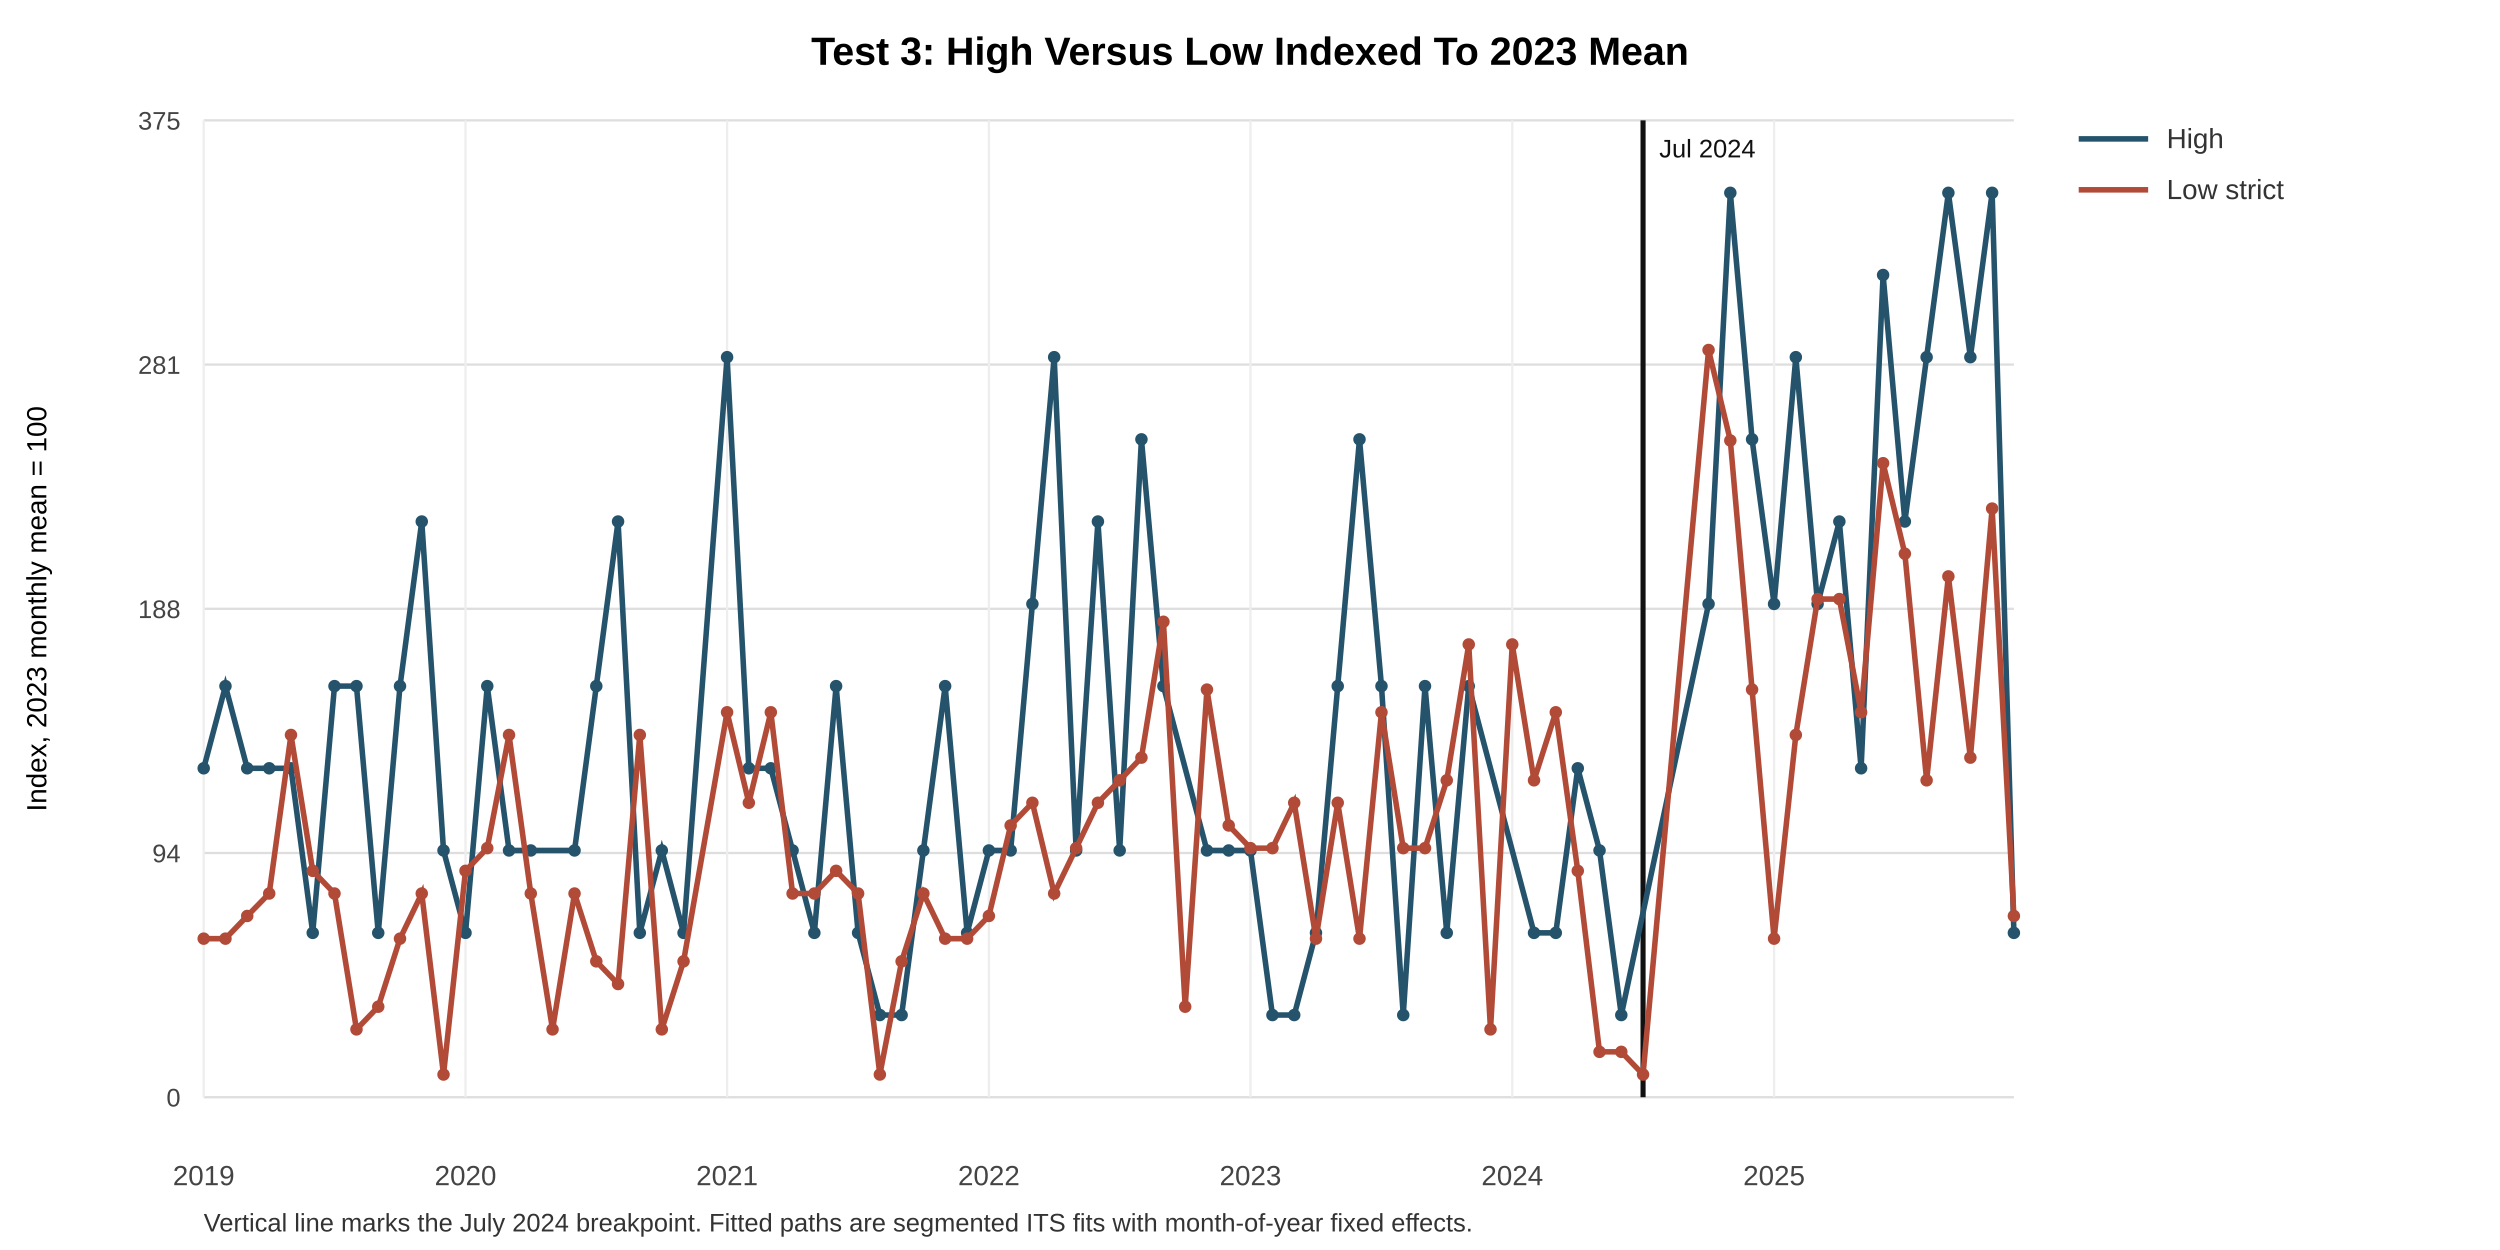
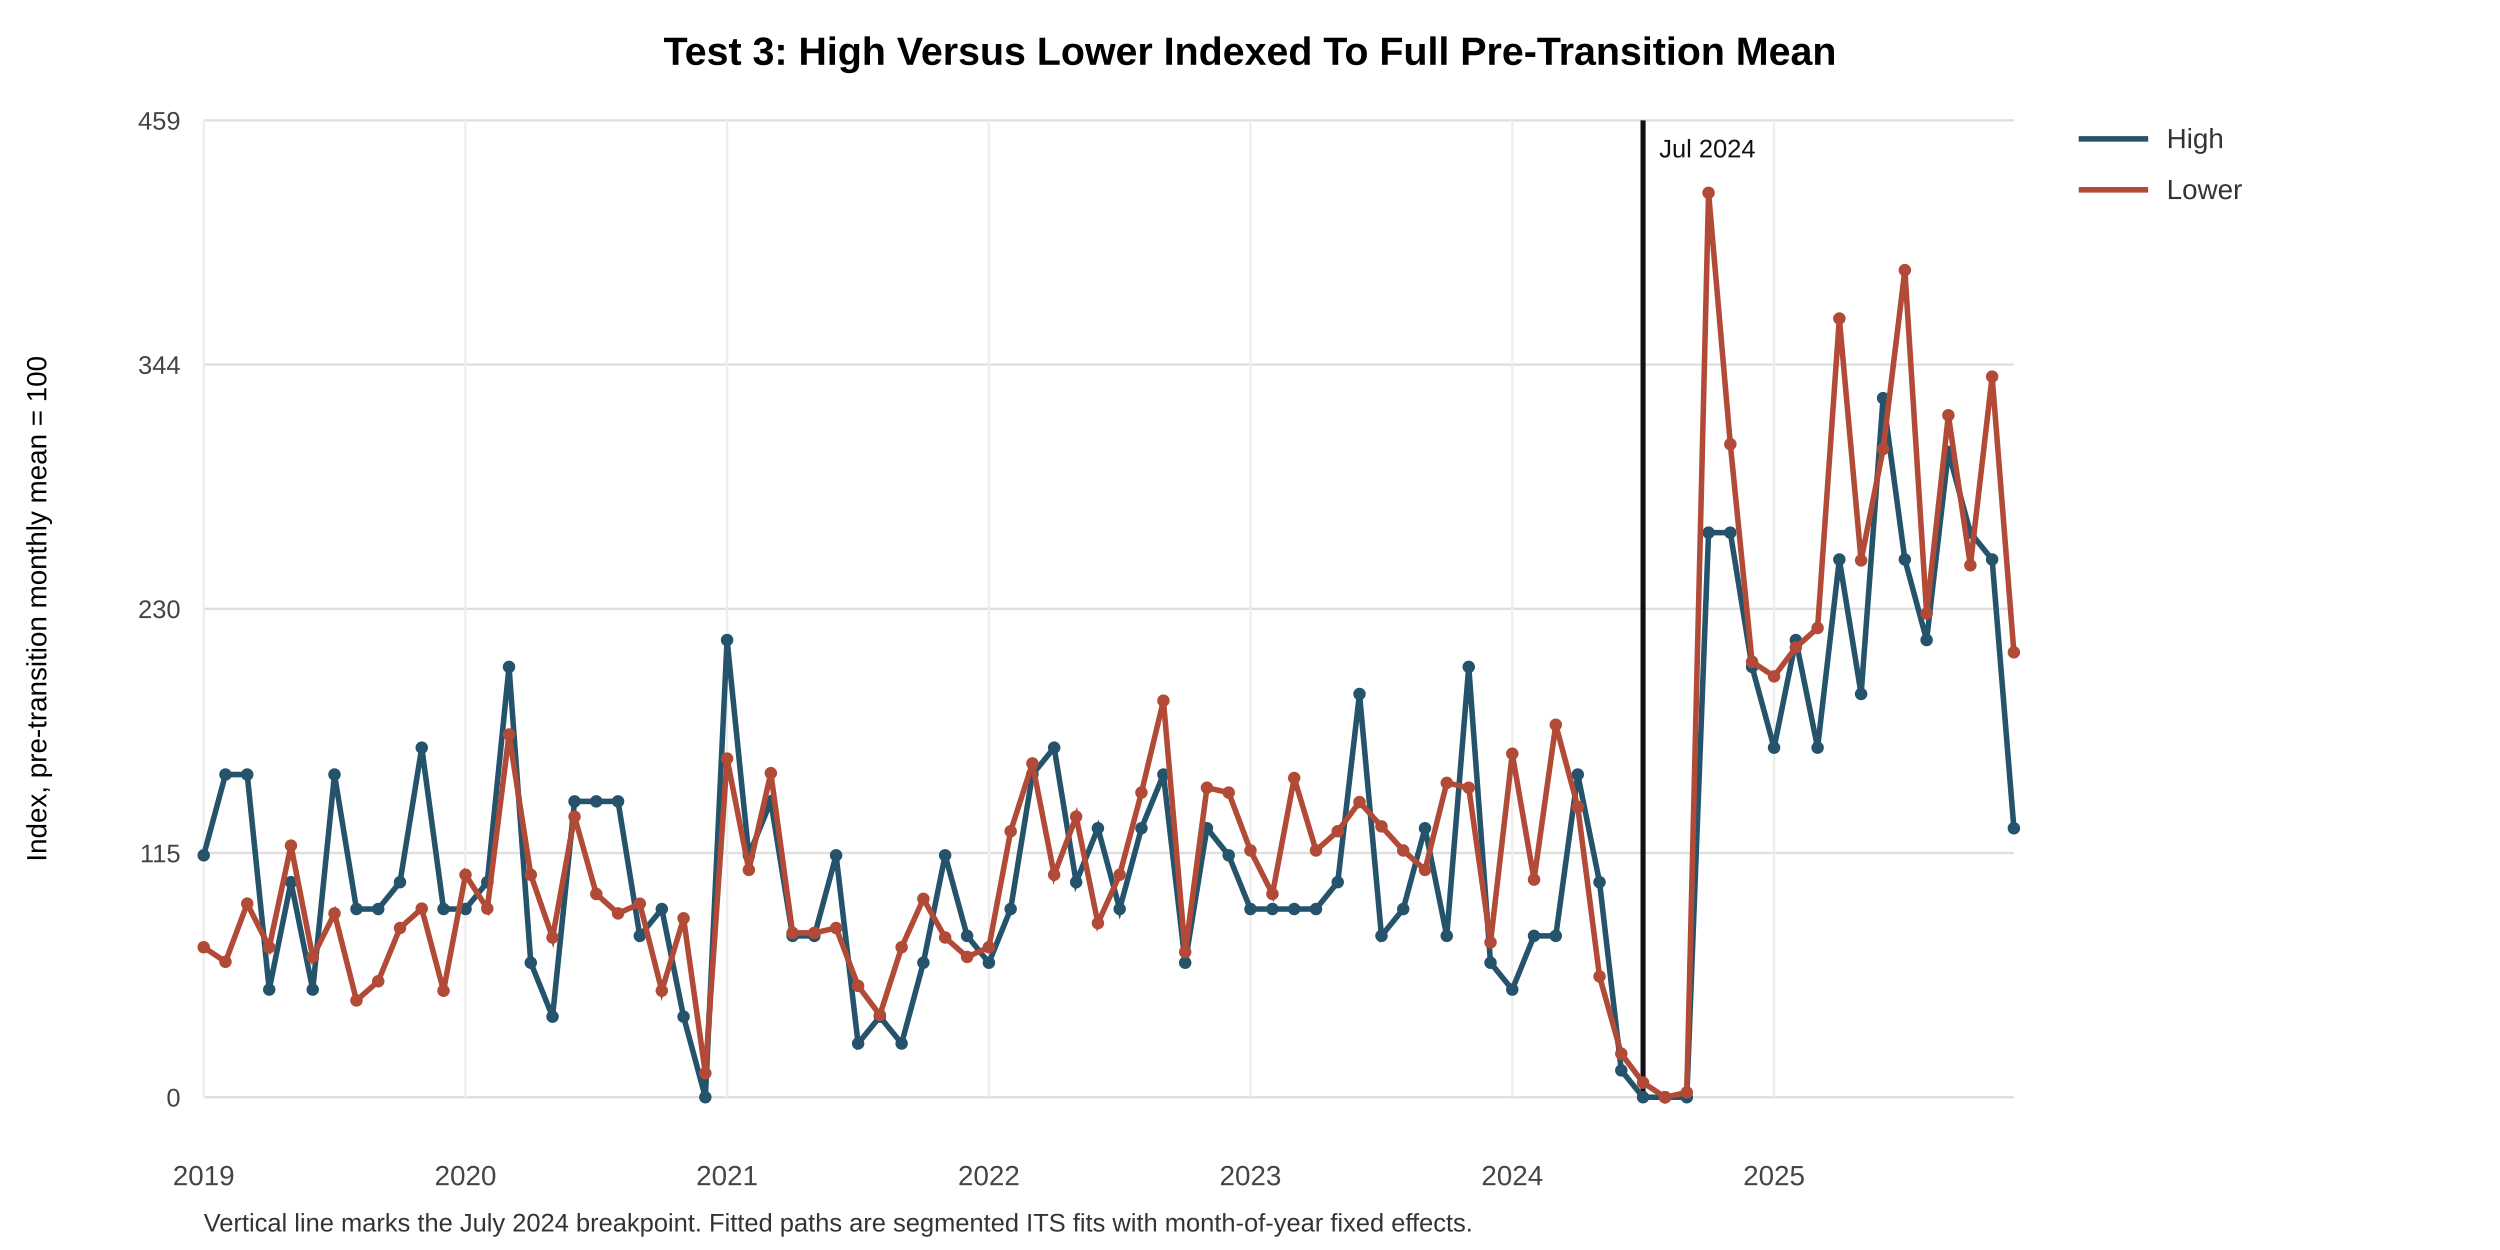
<svg xmlns="http://www.w3.org/2000/svg" width="1080" height="540" viewBox="0 0 1080 540">
  <rect width="100%" height="100%" fill="#ffffff" />
-   <text x="540.0" y="28" text-anchor="middle" font-family="Arial, sans-serif" font-size="17" font-weight="700">Test 3: High Versus Low Indexed To 2023 Mean</text>
+   <text x="540.0" y="28" text-anchor="middle" font-family="Arial, sans-serif" font-size="17" font-weight="700">Test 3: High Versus Lower Indexed To Full Pre-Transition Mean</text>
  <line x1="88" y1="474.0" x2="870" y2="474.0" stroke="#dedede" />
  <text x="78" y="478.0" text-anchor="end" font-family="Arial, sans-serif" font-size="11" fill="#444">0</text>
  <line x1="88" y1="368.5" x2="870" y2="368.5" stroke="#dedede" />
-   <text x="78" y="372.5" text-anchor="end" font-family="Arial, sans-serif" font-size="11" fill="#444">94</text>
+   <text x="78" y="372.5" text-anchor="end" font-family="Arial, sans-serif" font-size="11" fill="#444">115</text>
  <line x1="88" y1="263.0" x2="870" y2="263.0" stroke="#dedede" />
-   <text x="78" y="267.0" text-anchor="end" font-family="Arial, sans-serif" font-size="11" fill="#444">188</text>
+   <text x="78" y="267.0" text-anchor="end" font-family="Arial, sans-serif" font-size="11" fill="#444">230</text>
  <line x1="88" y1="157.5" x2="870" y2="157.5" stroke="#dedede" />
-   <text x="78" y="161.5" text-anchor="end" font-family="Arial, sans-serif" font-size="11" fill="#444">281</text>
+   <text x="78" y="161.5" text-anchor="end" font-family="Arial, sans-serif" font-size="11" fill="#444">344</text>
  <line x1="88" y1="52.0" x2="870" y2="52.0" stroke="#dedede" />
-   <text x="78" y="56.0" text-anchor="end" font-family="Arial, sans-serif" font-size="11" fill="#444">375</text>
+   <text x="78" y="56.0" text-anchor="end" font-family="Arial, sans-serif" font-size="11" fill="#444">459</text>
  <line x1="88.0" y1="52" x2="88.0" y2="474" stroke="#eeeeee" />
  <text x="88.0" y="512" text-anchor="middle" font-family="Arial, sans-serif" font-size="12" fill="#444">2019</text>
  <line x1="201.1" y1="52" x2="201.1" y2="474" stroke="#eeeeee" />
  <text x="201.1" y="512" text-anchor="middle" font-family="Arial, sans-serif" font-size="12" fill="#444">2020</text>
  <line x1="314.1" y1="52" x2="314.1" y2="474" stroke="#eeeeee" />
  <text x="314.1" y="512" text-anchor="middle" font-family="Arial, sans-serif" font-size="12" fill="#444">2021</text>
  <line x1="427.2" y1="52" x2="427.2" y2="474" stroke="#eeeeee" />
  <text x="427.2" y="512" text-anchor="middle" font-family="Arial, sans-serif" font-size="12" fill="#444">2022</text>
  <line x1="540.2" y1="52" x2="540.2" y2="474" stroke="#eeeeee" />
  <text x="540.2" y="512" text-anchor="middle" font-family="Arial, sans-serif" font-size="12" fill="#444">2023</text>
  <line x1="653.3" y1="52" x2="653.3" y2="474" stroke="#eeeeee" />
  <text x="653.3" y="512" text-anchor="middle" font-family="Arial, sans-serif" font-size="12" fill="#444">2024</text>
  <line x1="766.4" y1="52" x2="766.4" y2="474" stroke="#eeeeee" />
  <text x="766.4" y="512" text-anchor="middle" font-family="Arial, sans-serif" font-size="12" fill="#444">2025</text>
  <line x1="709.8" y1="52" x2="709.8" y2="474" stroke="#111" stroke-width="2.2" />
  <text x="716.8" y="68" font-family="Arial, sans-serif" font-size="11" fill="#111">Jul 2024</text>
-   <polyline fill="none" stroke="#24536b" stroke-width="2.4" points="88.0,331.9 97.4,296.4 106.8,331.9 116.3,331.9 125.7,331.9 135.1,403.0 144.5,296.4 154.0,296.4 163.4,403.0 172.8,296.4 182.2,225.3 191.6,367.4 201.1,403.0 210.5,296.4 219.9,367.4 229.3,367.4 248.2,367.4 257.6,296.4 267.0,225.3 276.4,403.0 285.9,367.4 295.3,403.0 314.1,154.3 323.5,331.9 333.0,331.9 342.4,367.4 351.8,403.0 361.2,296.4 370.7,403.0 380.1,438.5 389.5,438.5 398.9,367.4 408.3,296.4 417.8,403.0 427.2,367.4 436.6,367.4 446.0,260.9 455.4,154.3 464.9,367.4 474.3,225.3 483.7,367.4 493.1,189.8 502.6,296.4 521.4,367.4 530.8,367.4 540.2,367.4 549.7,438.5 559.1,438.5 568.5,403.0 577.9,296.4 587.3,189.8 596.8,296.4 606.2,438.5 615.6,296.4 625.0,403.0 634.5,296.4 662.7,403.0 672.1,403.0 681.6,331.9 691.0,367.4 700.4,438.5 738.1,260.9 747.5,83.3 756.9,189.8 766.4,260.9 775.8,154.3 785.2,260.9 794.6,225.3 804.0,331.9 813.5,118.8 822.9,225.3 832.3,154.3 841.7,83.3 851.2,154.3 860.6,83.3 870.0,403.0" />
-   <circle cx="88.0" cy="331.9" r="2.7" fill="#24536b" />
-   <circle cx="97.4" cy="296.4" r="2.7" fill="#24536b" />
-   <circle cx="106.8" cy="331.9" r="2.7" fill="#24536b" />
-   <circle cx="116.3" cy="331.9" r="2.7" fill="#24536b" />
-   <circle cx="125.7" cy="331.9" r="2.7" fill="#24536b" />
-   <circle cx="135.1" cy="403.0" r="2.7" fill="#24536b" />
-   <circle cx="144.5" cy="296.4" r="2.7" fill="#24536b" />
-   <circle cx="154.0" cy="296.4" r="2.7" fill="#24536b" />
-   <circle cx="163.4" cy="403.0" r="2.7" fill="#24536b" />
-   <circle cx="172.8" cy="296.4" r="2.7" fill="#24536b" />
-   <circle cx="182.2" cy="225.3" r="2.7" fill="#24536b" />
-   <circle cx="191.6" cy="367.4" r="2.7" fill="#24536b" />
-   <circle cx="201.1" cy="403.0" r="2.7" fill="#24536b" />
-   <circle cx="210.5" cy="296.4" r="2.7" fill="#24536b" />
-   <circle cx="219.9" cy="367.4" r="2.7" fill="#24536b" />
-   <circle cx="229.3" cy="367.4" r="2.7" fill="#24536b" />
-   <circle cx="248.2" cy="367.4" r="2.7" fill="#24536b" />
-   <circle cx="257.6" cy="296.4" r="2.7" fill="#24536b" />
-   <circle cx="267.0" cy="225.3" r="2.7" fill="#24536b" />
-   <circle cx="276.4" cy="403.0" r="2.7" fill="#24536b" />
-   <circle cx="285.9" cy="367.4" r="2.7" fill="#24536b" />
-   <circle cx="295.3" cy="403.0" r="2.7" fill="#24536b" />
-   <circle cx="314.1" cy="154.3" r="2.7" fill="#24536b" />
-   <circle cx="323.5" cy="331.9" r="2.7" fill="#24536b" />
-   <circle cx="333.0" cy="331.9" r="2.7" fill="#24536b" />
-   <circle cx="342.4" cy="367.4" r="2.7" fill="#24536b" />
-   <circle cx="351.8" cy="403.0" r="2.7" fill="#24536b" />
-   <circle cx="361.2" cy="296.4" r="2.7" fill="#24536b" />
-   <circle cx="370.7" cy="403.0" r="2.7" fill="#24536b" />
-   <circle cx="380.1" cy="438.5" r="2.7" fill="#24536b" />
-   <circle cx="389.5" cy="438.5" r="2.7" fill="#24536b" />
-   <circle cx="398.9" cy="367.4" r="2.7" fill="#24536b" />
-   <circle cx="408.3" cy="296.4" r="2.7" fill="#24536b" />
-   <circle cx="417.8" cy="403.0" r="2.7" fill="#24536b" />
-   <circle cx="427.2" cy="367.4" r="2.7" fill="#24536b" />
-   <circle cx="436.6" cy="367.4" r="2.7" fill="#24536b" />
-   <circle cx="446.0" cy="260.9" r="2.7" fill="#24536b" />
-   <circle cx="455.4" cy="154.3" r="2.7" fill="#24536b" />
-   <circle cx="464.9" cy="367.4" r="2.7" fill="#24536b" />
-   <circle cx="474.3" cy="225.3" r="2.7" fill="#24536b" />
-   <circle cx="483.7" cy="367.4" r="2.7" fill="#24536b" />
-   <circle cx="493.1" cy="189.8" r="2.7" fill="#24536b" />
-   <circle cx="502.6" cy="296.4" r="2.7" fill="#24536b" />
-   <circle cx="521.4" cy="367.4" r="2.7" fill="#24536b" />
-   <circle cx="530.8" cy="367.4" r="2.7" fill="#24536b" />
-   <circle cx="540.2" cy="367.4" r="2.7" fill="#24536b" />
-   <circle cx="549.7" cy="438.5" r="2.7" fill="#24536b" />
-   <circle cx="559.1" cy="438.5" r="2.7" fill="#24536b" />
-   <circle cx="568.5" cy="403.0" r="2.7" fill="#24536b" />
-   <circle cx="577.9" cy="296.4" r="2.7" fill="#24536b" />
-   <circle cx="587.3" cy="189.8" r="2.7" fill="#24536b" />
-   <circle cx="596.8" cy="296.4" r="2.7" fill="#24536b" />
-   <circle cx="606.2" cy="438.5" r="2.7" fill="#24536b" />
-   <circle cx="615.6" cy="296.4" r="2.7" fill="#24536b" />
-   <circle cx="625.0" cy="403.0" r="2.7" fill="#24536b" />
-   <circle cx="634.5" cy="296.4" r="2.7" fill="#24536b" />
-   <circle cx="662.7" cy="403.0" r="2.7" fill="#24536b" />
-   <circle cx="672.1" cy="403.0" r="2.7" fill="#24536b" />
-   <circle cx="681.6" cy="331.9" r="2.7" fill="#24536b" />
-   <circle cx="691.0" cy="367.4" r="2.7" fill="#24536b" />
-   <circle cx="700.4" cy="438.5" r="2.7" fill="#24536b" />
-   <circle cx="738.1" cy="260.9" r="2.7" fill="#24536b" />
-   <circle cx="747.5" cy="83.3" r="2.7" fill="#24536b" />
-   <circle cx="756.9" cy="189.8" r="2.7" fill="#24536b" />
-   <circle cx="766.4" cy="260.9" r="2.7" fill="#24536b" />
-   <circle cx="775.8" cy="154.3" r="2.7" fill="#24536b" />
-   <circle cx="785.2" cy="260.9" r="2.7" fill="#24536b" />
-   <circle cx="794.6" cy="225.3" r="2.7" fill="#24536b" />
-   <circle cx="804.0" cy="331.9" r="2.7" fill="#24536b" />
-   <circle cx="813.5" cy="118.8" r="2.7" fill="#24536b" />
-   <circle cx="822.9" cy="225.3" r="2.7" fill="#24536b" />
-   <circle cx="832.3" cy="154.3" r="2.7" fill="#24536b" />
-   <circle cx="841.7" cy="83.3" r="2.7" fill="#24536b" />
-   <circle cx="851.2" cy="154.3" r="2.7" fill="#24536b" />
-   <circle cx="860.6" cy="83.3" r="2.7" fill="#24536b" />
-   <circle cx="870.0" cy="403.0" r="2.7" fill="#24536b" />
+   <polyline fill="none" stroke="#24536b" stroke-width="2.4" points="88.0,369.5 97.4,334.6 106.8,334.6 116.3,427.5 125.7,381.1 135.1,427.5 144.5,334.6 154.0,392.7 163.4,392.7 172.8,381.1 182.2,323.0 191.6,392.7 201.1,392.7 210.5,381.1 219.9,288.1 229.3,415.9 238.7,439.2 248.2,346.2 257.6,346.2 267.0,346.2 276.4,404.3 285.9,392.7 295.3,439.2 304.7,474.0 314.1,276.5 323.5,369.5 333.0,346.2 342.4,404.3 351.8,404.3 361.2,369.5 370.7,450.8 380.1,439.2 389.5,450.8 398.9,415.9 408.3,369.5 417.8,404.3 427.2,415.9 436.6,392.7 446.0,334.6 455.4,323.0 464.9,381.1 474.3,357.8 483.7,392.7 493.1,357.8 502.6,334.6 512.0,415.9 521.4,357.8 530.8,369.5 540.2,392.7 549.7,392.7 559.1,392.7 568.5,392.7 577.9,381.1 587.3,299.8 596.8,404.3 606.2,392.7 615.6,357.8 625.0,404.3 634.5,288.1 643.9,415.9 653.3,427.5 662.7,404.3 672.1,404.3 681.6,334.6 691.0,381.1 700.4,462.4 709.8,474.0 719.3,474.0 728.7,474.0 738.1,230.1 747.5,230.1 756.9,288.1 766.4,323.0 775.8,276.5 785.2,323.0 794.6,241.7 804.0,299.8 813.5,172.0 822.9,241.7 832.3,276.5 841.7,195.2 851.2,230.1 860.6,241.7 870.0,357.8" />
+   <circle cx="88.0" cy="369.5" r="2.7" fill="#24536b" />
+   <circle cx="97.4" cy="334.6" r="2.7" fill="#24536b" />
+   <circle cx="106.8" cy="334.6" r="2.7" fill="#24536b" />
+   <circle cx="116.3" cy="427.5" r="2.7" fill="#24536b" />
+   <circle cx="125.7" cy="381.1" r="2.7" fill="#24536b" />
+   <circle cx="135.1" cy="427.5" r="2.7" fill="#24536b" />
+   <circle cx="144.5" cy="334.6" r="2.7" fill="#24536b" />
+   <circle cx="154.0" cy="392.7" r="2.7" fill="#24536b" />
+   <circle cx="163.4" cy="392.7" r="2.7" fill="#24536b" />
+   <circle cx="172.8" cy="381.1" r="2.7" fill="#24536b" />
+   <circle cx="182.2" cy="323.0" r="2.7" fill="#24536b" />
+   <circle cx="191.6" cy="392.7" r="2.7" fill="#24536b" />
+   <circle cx="201.1" cy="392.7" r="2.7" fill="#24536b" />
+   <circle cx="210.5" cy="381.1" r="2.7" fill="#24536b" />
+   <circle cx="219.9" cy="288.1" r="2.7" fill="#24536b" />
+   <circle cx="229.3" cy="415.9" r="2.7" fill="#24536b" />
+   <circle cx="238.7" cy="439.2" r="2.7" fill="#24536b" />
+   <circle cx="248.2" cy="346.2" r="2.7" fill="#24536b" />
+   <circle cx="257.6" cy="346.2" r="2.7" fill="#24536b" />
+   <circle cx="267.0" cy="346.2" r="2.7" fill="#24536b" />
+   <circle cx="276.4" cy="404.3" r="2.7" fill="#24536b" />
+   <circle cx="285.9" cy="392.7" r="2.7" fill="#24536b" />
+   <circle cx="295.3" cy="439.2" r="2.7" fill="#24536b" />
+   <circle cx="304.7" cy="474.0" r="2.7" fill="#24536b" />
+   <circle cx="314.1" cy="276.5" r="2.7" fill="#24536b" />
+   <circle cx="323.5" cy="369.5" r="2.7" fill="#24536b" />
+   <circle cx="333.0" cy="346.2" r="2.7" fill="#24536b" />
+   <circle cx="342.4" cy="404.3" r="2.7" fill="#24536b" />
+   <circle cx="351.8" cy="404.3" r="2.7" fill="#24536b" />
+   <circle cx="361.2" cy="369.5" r="2.7" fill="#24536b" />
+   <circle cx="370.7" cy="450.8" r="2.7" fill="#24536b" />
+   <circle cx="380.1" cy="439.2" r="2.7" fill="#24536b" />
+   <circle cx="389.5" cy="450.8" r="2.7" fill="#24536b" />
+   <circle cx="398.9" cy="415.9" r="2.7" fill="#24536b" />
+   <circle cx="408.3" cy="369.5" r="2.7" fill="#24536b" />
+   <circle cx="417.8" cy="404.3" r="2.7" fill="#24536b" />
+   <circle cx="427.2" cy="415.9" r="2.7" fill="#24536b" />
+   <circle cx="436.6" cy="392.7" r="2.7" fill="#24536b" />
+   <circle cx="446.0" cy="334.6" r="2.7" fill="#24536b" />
+   <circle cx="455.4" cy="323.0" r="2.7" fill="#24536b" />
+   <circle cx="464.9" cy="381.1" r="2.7" fill="#24536b" />
+   <circle cx="474.3" cy="357.8" r="2.7" fill="#24536b" />
+   <circle cx="483.7" cy="392.7" r="2.7" fill="#24536b" />
+   <circle cx="493.1" cy="357.8" r="2.7" fill="#24536b" />
+   <circle cx="502.6" cy="334.6" r="2.7" fill="#24536b" />
+   <circle cx="512.0" cy="415.9" r="2.7" fill="#24536b" />
+   <circle cx="521.4" cy="357.8" r="2.7" fill="#24536b" />
+   <circle cx="530.8" cy="369.5" r="2.7" fill="#24536b" />
+   <circle cx="540.2" cy="392.7" r="2.7" fill="#24536b" />
+   <circle cx="549.7" cy="392.7" r="2.7" fill="#24536b" />
+   <circle cx="559.1" cy="392.7" r="2.7" fill="#24536b" />
+   <circle cx="568.5" cy="392.7" r="2.7" fill="#24536b" />
+   <circle cx="577.9" cy="381.1" r="2.7" fill="#24536b" />
+   <circle cx="587.3" cy="299.8" r="2.7" fill="#24536b" />
+   <circle cx="596.8" cy="404.3" r="2.7" fill="#24536b" />
+   <circle cx="606.2" cy="392.7" r="2.7" fill="#24536b" />
+   <circle cx="615.6" cy="357.8" r="2.7" fill="#24536b" />
+   <circle cx="625.0" cy="404.3" r="2.7" fill="#24536b" />
+   <circle cx="634.5" cy="288.1" r="2.7" fill="#24536b" />
+   <circle cx="643.9" cy="415.9" r="2.7" fill="#24536b" />
+   <circle cx="653.3" cy="427.5" r="2.7" fill="#24536b" />
+   <circle cx="662.7" cy="404.3" r="2.7" fill="#24536b" />
+   <circle cx="672.1" cy="404.3" r="2.7" fill="#24536b" />
+   <circle cx="681.6" cy="334.6" r="2.7" fill="#24536b" />
+   <circle cx="691.0" cy="381.1" r="2.7" fill="#24536b" />
+   <circle cx="700.4" cy="462.4" r="2.7" fill="#24536b" />
+   <circle cx="709.8" cy="474.0" r="2.7" fill="#24536b" />
+   <circle cx="719.3" cy="474.0" r="2.7" fill="#24536b" />
+   <circle cx="728.7" cy="474.0" r="2.7" fill="#24536b" />
+   <circle cx="738.1" cy="230.1" r="2.7" fill="#24536b" />
+   <circle cx="747.5" cy="230.1" r="2.7" fill="#24536b" />
+   <circle cx="756.9" cy="288.1" r="2.7" fill="#24536b" />
+   <circle cx="766.4" cy="323.0" r="2.7" fill="#24536b" />
+   <circle cx="775.8" cy="276.5" r="2.7" fill="#24536b" />
+   <circle cx="785.2" cy="323.0" r="2.7" fill="#24536b" />
+   <circle cx="794.6" cy="241.7" r="2.7" fill="#24536b" />
+   <circle cx="804.0" cy="299.8" r="2.7" fill="#24536b" />
+   <circle cx="813.5" cy="172.0" r="2.7" fill="#24536b" />
+   <circle cx="822.9" cy="241.7" r="2.7" fill="#24536b" />
+   <circle cx="832.3" cy="276.5" r="2.7" fill="#24536b" />
+   <circle cx="841.7" cy="195.2" r="2.7" fill="#24536b" />
+   <circle cx="851.2" cy="230.1" r="2.7" fill="#24536b" />
+   <circle cx="860.6" cy="241.7" r="2.7" fill="#24536b" />
+   <circle cx="870.0" cy="357.8" r="2.7" fill="#24536b" />
  <line x1="898" y1="60" x2="928" y2="60" stroke="#24536b" stroke-width="2.4" />
  <text x="936" y="64" font-family="Arial, sans-serif" font-size="12" fill="#333">High</text>
-   <polyline fill="none" stroke="#b24a38" stroke-width="2.4" points="88.0,405.5 97.4,405.5 106.8,395.7 116.3,386.0 125.7,317.5 135.1,376.2 144.5,386.0 154.0,444.7 163.4,434.9 172.8,405.5 182.2,386.0 191.6,464.2 201.1,376.2 210.5,366.4 219.9,317.5 229.3,386.0 238.7,444.7 248.2,386.0 257.6,415.3 267.0,425.1 276.4,317.5 285.9,444.7 295.3,415.3 314.1,307.7 323.5,346.8 333.0,307.7 342.4,386.0 351.8,386.0 361.2,376.2 370.7,386.0 380.1,464.2 389.5,415.3 398.9,386.0 408.3,405.5 417.8,405.5 427.2,395.7 436.6,356.6 446.0,346.8 455.4,386.0 464.9,366.4 474.3,346.8 483.7,337.1 493.1,327.3 502.6,268.6 512.0,434.9 521.4,297.9 530.8,356.6 540.2,366.4 549.7,366.4 559.1,346.8 568.5,405.5 577.9,346.8 587.3,405.5 596.8,307.7 606.2,366.4 615.6,366.4 625.0,337.1 634.5,278.4 643.9,444.7 653.3,278.4 662.7,337.1 672.1,307.7 681.6,376.2 691.0,454.4 700.4,454.4 709.8,464.2 738.1,151.2 747.5,190.3 756.9,297.9 766.4,405.5 775.8,317.5 785.2,258.8 794.6,258.8 804.0,307.7 813.5,200.1 822.9,239.2 832.3,337.1 841.7,249.0 851.2,327.3 860.6,219.7 870.0,395.7" />
-   <circle cx="88.0" cy="405.5" r="2.7" fill="#b24a38" />
-   <circle cx="97.4" cy="405.5" r="2.7" fill="#b24a38" />
-   <circle cx="106.8" cy="395.7" r="2.7" fill="#b24a38" />
-   <circle cx="116.3" cy="386.0" r="2.7" fill="#b24a38" />
-   <circle cx="125.7" cy="317.5" r="2.7" fill="#b24a38" />
-   <circle cx="135.1" cy="376.2" r="2.7" fill="#b24a38" />
-   <circle cx="144.5" cy="386.0" r="2.7" fill="#b24a38" />
-   <circle cx="154.0" cy="444.7" r="2.7" fill="#b24a38" />
-   <circle cx="163.4" cy="434.9" r="2.7" fill="#b24a38" />
-   <circle cx="172.8" cy="405.5" r="2.7" fill="#b24a38" />
-   <circle cx="182.2" cy="386.0" r="2.7" fill="#b24a38" />
-   <circle cx="191.6" cy="464.2" r="2.7" fill="#b24a38" />
-   <circle cx="201.1" cy="376.2" r="2.7" fill="#b24a38" />
-   <circle cx="210.5" cy="366.4" r="2.7" fill="#b24a38" />
-   <circle cx="219.9" cy="317.5" r="2.7" fill="#b24a38" />
-   <circle cx="229.3" cy="386.0" r="2.7" fill="#b24a38" />
-   <circle cx="238.7" cy="444.7" r="2.7" fill="#b24a38" />
-   <circle cx="248.2" cy="386.0" r="2.7" fill="#b24a38" />
-   <circle cx="257.6" cy="415.3" r="2.7" fill="#b24a38" />
-   <circle cx="267.0" cy="425.1" r="2.7" fill="#b24a38" />
-   <circle cx="276.4" cy="317.5" r="2.7" fill="#b24a38" />
-   <circle cx="285.9" cy="444.7" r="2.7" fill="#b24a38" />
-   <circle cx="295.3" cy="415.3" r="2.7" fill="#b24a38" />
-   <circle cx="314.1" cy="307.7" r="2.7" fill="#b24a38" />
-   <circle cx="323.5" cy="346.8" r="2.7" fill="#b24a38" />
-   <circle cx="333.0" cy="307.7" r="2.7" fill="#b24a38" />
-   <circle cx="342.4" cy="386.0" r="2.7" fill="#b24a38" />
-   <circle cx="351.8" cy="386.0" r="2.7" fill="#b24a38" />
-   <circle cx="361.2" cy="376.2" r="2.7" fill="#b24a38" />
-   <circle cx="370.7" cy="386.0" r="2.7" fill="#b24a38" />
-   <circle cx="380.1" cy="464.2" r="2.7" fill="#b24a38" />
-   <circle cx="389.5" cy="415.3" r="2.7" fill="#b24a38" />
-   <circle cx="398.9" cy="386.0" r="2.7" fill="#b24a38" />
-   <circle cx="408.3" cy="405.5" r="2.7" fill="#b24a38" />
-   <circle cx="417.8" cy="405.5" r="2.7" fill="#b24a38" />
-   <circle cx="427.2" cy="395.7" r="2.7" fill="#b24a38" />
-   <circle cx="436.6" cy="356.6" r="2.7" fill="#b24a38" />
-   <circle cx="446.0" cy="346.8" r="2.7" fill="#b24a38" />
-   <circle cx="455.4" cy="386.0" r="2.7" fill="#b24a38" />
-   <circle cx="464.9" cy="366.4" r="2.7" fill="#b24a38" />
-   <circle cx="474.3" cy="346.8" r="2.7" fill="#b24a38" />
-   <circle cx="483.7" cy="337.1" r="2.7" fill="#b24a38" />
-   <circle cx="493.1" cy="327.3" r="2.7" fill="#b24a38" />
-   <circle cx="502.6" cy="268.6" r="2.7" fill="#b24a38" />
-   <circle cx="512.0" cy="434.9" r="2.7" fill="#b24a38" />
-   <circle cx="521.4" cy="297.9" r="2.7" fill="#b24a38" />
-   <circle cx="530.8" cy="356.6" r="2.7" fill="#b24a38" />
-   <circle cx="540.2" cy="366.4" r="2.7" fill="#b24a38" />
-   <circle cx="549.7" cy="366.4" r="2.7" fill="#b24a38" />
-   <circle cx="559.1" cy="346.8" r="2.7" fill="#b24a38" />
-   <circle cx="568.5" cy="405.5" r="2.7" fill="#b24a38" />
-   <circle cx="577.9" cy="346.8" r="2.7" fill="#b24a38" />
-   <circle cx="587.3" cy="405.5" r="2.7" fill="#b24a38" />
-   <circle cx="596.8" cy="307.7" r="2.7" fill="#b24a38" />
-   <circle cx="606.2" cy="366.4" r="2.7" fill="#b24a38" />
-   <circle cx="615.6" cy="366.4" r="2.7" fill="#b24a38" />
-   <circle cx="625.0" cy="337.1" r="2.7" fill="#b24a38" />
-   <circle cx="634.5" cy="278.4" r="2.7" fill="#b24a38" />
-   <circle cx="643.9" cy="444.7" r="2.7" fill="#b24a38" />
-   <circle cx="653.3" cy="278.4" r="2.7" fill="#b24a38" />
-   <circle cx="662.7" cy="337.1" r="2.7" fill="#b24a38" />
-   <circle cx="672.1" cy="307.7" r="2.7" fill="#b24a38" />
-   <circle cx="681.6" cy="376.2" r="2.7" fill="#b24a38" />
-   <circle cx="691.0" cy="454.4" r="2.7" fill="#b24a38" />
-   <circle cx="700.4" cy="454.4" r="2.7" fill="#b24a38" />
-   <circle cx="709.8" cy="464.2" r="2.7" fill="#b24a38" />
-   <circle cx="738.1" cy="151.2" r="2.7" fill="#b24a38" />
-   <circle cx="747.5" cy="190.3" r="2.7" fill="#b24a38" />
-   <circle cx="756.9" cy="297.9" r="2.7" fill="#b24a38" />
-   <circle cx="766.4" cy="405.5" r="2.7" fill="#b24a38" />
-   <circle cx="775.8" cy="317.5" r="2.7" fill="#b24a38" />
-   <circle cx="785.2" cy="258.8" r="2.7" fill="#b24a38" />
-   <circle cx="794.6" cy="258.8" r="2.7" fill="#b24a38" />
-   <circle cx="804.0" cy="307.7" r="2.7" fill="#b24a38" />
-   <circle cx="813.5" cy="200.1" r="2.7" fill="#b24a38" />
-   <circle cx="822.9" cy="239.2" r="2.7" fill="#b24a38" />
-   <circle cx="832.3" cy="337.1" r="2.7" fill="#b24a38" />
-   <circle cx="841.7" cy="249.0" r="2.7" fill="#b24a38" />
-   <circle cx="851.2" cy="327.3" r="2.7" fill="#b24a38" />
-   <circle cx="860.6" cy="219.7" r="2.7" fill="#b24a38" />
-   <circle cx="870.0" cy="395.7" r="2.7" fill="#b24a38" />
+   <polyline fill="none" stroke="#b24a38" stroke-width="2.4" points="88.0,409.2 97.4,415.5 106.8,390.4 116.3,409.2 125.7,365.3 135.1,413.4 144.5,394.6 154.0,432.2 163.4,423.9 172.8,400.9 182.2,392.5 191.6,428.0 201.1,377.9 210.5,392.5 219.9,317.3 229.3,377.9 238.7,405.0 248.2,352.8 257.6,386.2 267.0,394.6 276.4,390.4 285.9,428.0 295.3,396.7 304.7,463.6 314.1,327.7 323.5,375.8 333.0,334.0 342.4,403.0 351.8,403.0 361.2,400.9 370.7,425.9 380.1,438.5 389.5,409.2 398.9,388.3 408.3,405.0 417.8,413.4 427.2,409.2 436.6,359.1 446.0,329.8 455.4,377.9 464.9,352.8 474.3,398.8 483.7,377.9 493.1,342.4 502.6,302.7 512.0,411.3 521.4,340.3 530.8,342.4 540.2,367.4 549.7,386.2 559.1,336.1 568.5,367.4 577.9,359.1 587.3,346.5 596.8,357.0 606.2,367.4 615.6,375.8 625.0,338.2 634.5,340.3 643.9,407.1 653.3,325.6 662.7,380.0 672.1,313.1 681.6,348.6 691.0,421.8 700.4,455.2 709.8,467.7 719.3,474.0 728.7,471.9 738.1,83.3 747.5,191.9 756.9,285.9 766.4,292.2 775.8,279.7 785.2,271.3 794.6,137.6 804.0,242.1 813.5,194.0 822.9,116.7 832.3,265.0 841.7,179.4 851.2,244.2 860.6,162.7 870.0,281.8" />
+   <circle cx="88.0" cy="409.2" r="2.7" fill="#b24a38" />
+   <circle cx="97.4" cy="415.5" r="2.7" fill="#b24a38" />
+   <circle cx="106.8" cy="390.4" r="2.7" fill="#b24a38" />
+   <circle cx="116.3" cy="409.2" r="2.7" fill="#b24a38" />
+   <circle cx="125.7" cy="365.3" r="2.7" fill="#b24a38" />
+   <circle cx="135.1" cy="413.4" r="2.7" fill="#b24a38" />
+   <circle cx="144.5" cy="394.6" r="2.7" fill="#b24a38" />
+   <circle cx="154.0" cy="432.2" r="2.7" fill="#b24a38" />
+   <circle cx="163.4" cy="423.9" r="2.7" fill="#b24a38" />
+   <circle cx="172.8" cy="400.9" r="2.7" fill="#b24a38" />
+   <circle cx="182.2" cy="392.5" r="2.7" fill="#b24a38" />
+   <circle cx="191.6" cy="428.0" r="2.7" fill="#b24a38" />
+   <circle cx="201.1" cy="377.9" r="2.7" fill="#b24a38" />
+   <circle cx="210.5" cy="392.5" r="2.7" fill="#b24a38" />
+   <circle cx="219.9" cy="317.3" r="2.7" fill="#b24a38" />
+   <circle cx="229.3" cy="377.9" r="2.7" fill="#b24a38" />
+   <circle cx="238.7" cy="405.0" r="2.7" fill="#b24a38" />
+   <circle cx="248.2" cy="352.8" r="2.7" fill="#b24a38" />
+   <circle cx="257.6" cy="386.2" r="2.7" fill="#b24a38" />
+   <circle cx="267.0" cy="394.6" r="2.7" fill="#b24a38" />
+   <circle cx="276.4" cy="390.4" r="2.7" fill="#b24a38" />
+   <circle cx="285.9" cy="428.0" r="2.7" fill="#b24a38" />
+   <circle cx="295.3" cy="396.7" r="2.7" fill="#b24a38" />
+   <circle cx="304.7" cy="463.6" r="2.7" fill="#b24a38" />
+   <circle cx="314.1" cy="327.7" r="2.7" fill="#b24a38" />
+   <circle cx="323.5" cy="375.8" r="2.7" fill="#b24a38" />
+   <circle cx="333.0" cy="334.0" r="2.7" fill="#b24a38" />
+   <circle cx="342.4" cy="403.0" r="2.7" fill="#b24a38" />
+   <circle cx="351.8" cy="403.0" r="2.7" fill="#b24a38" />
+   <circle cx="361.2" cy="400.9" r="2.7" fill="#b24a38" />
+   <circle cx="370.7" cy="425.9" r="2.7" fill="#b24a38" />
+   <circle cx="380.1" cy="438.5" r="2.7" fill="#b24a38" />
+   <circle cx="389.5" cy="409.2" r="2.7" fill="#b24a38" />
+   <circle cx="398.9" cy="388.3" r="2.7" fill="#b24a38" />
+   <circle cx="408.3" cy="405.0" r="2.7" fill="#b24a38" />
+   <circle cx="417.8" cy="413.4" r="2.7" fill="#b24a38" />
+   <circle cx="427.2" cy="409.2" r="2.7" fill="#b24a38" />
+   <circle cx="436.6" cy="359.1" r="2.7" fill="#b24a38" />
+   <circle cx="446.0" cy="329.8" r="2.7" fill="#b24a38" />
+   <circle cx="455.4" cy="377.9" r="2.7" fill="#b24a38" />
+   <circle cx="464.9" cy="352.8" r="2.7" fill="#b24a38" />
+   <circle cx="474.3" cy="398.8" r="2.7" fill="#b24a38" />
+   <circle cx="483.7" cy="377.9" r="2.7" fill="#b24a38" />
+   <circle cx="493.1" cy="342.4" r="2.7" fill="#b24a38" />
+   <circle cx="502.6" cy="302.7" r="2.7" fill="#b24a38" />
+   <circle cx="512.0" cy="411.3" r="2.7" fill="#b24a38" />
+   <circle cx="521.4" cy="340.3" r="2.7" fill="#b24a38" />
+   <circle cx="530.8" cy="342.4" r="2.7" fill="#b24a38" />
+   <circle cx="540.2" cy="367.4" r="2.7" fill="#b24a38" />
+   <circle cx="549.7" cy="386.2" r="2.7" fill="#b24a38" />
+   <circle cx="559.1" cy="336.1" r="2.7" fill="#b24a38" />
+   <circle cx="568.5" cy="367.4" r="2.7" fill="#b24a38" />
+   <circle cx="577.9" cy="359.1" r="2.7" fill="#b24a38" />
+   <circle cx="587.3" cy="346.5" r="2.7" fill="#b24a38" />
+   <circle cx="596.8" cy="357.0" r="2.7" fill="#b24a38" />
+   <circle cx="606.2" cy="367.4" r="2.7" fill="#b24a38" />
+   <circle cx="615.6" cy="375.8" r="2.7" fill="#b24a38" />
+   <circle cx="625.0" cy="338.2" r="2.7" fill="#b24a38" />
+   <circle cx="634.5" cy="340.3" r="2.7" fill="#b24a38" />
+   <circle cx="643.9" cy="407.1" r="2.7" fill="#b24a38" />
+   <circle cx="653.3" cy="325.6" r="2.7" fill="#b24a38" />
+   <circle cx="662.7" cy="380.0" r="2.7" fill="#b24a38" />
+   <circle cx="672.1" cy="313.1" r="2.7" fill="#b24a38" />
+   <circle cx="681.6" cy="348.6" r="2.7" fill="#b24a38" />
+   <circle cx="691.0" cy="421.8" r="2.7" fill="#b24a38" />
+   <circle cx="700.4" cy="455.2" r="2.7" fill="#b24a38" />
+   <circle cx="709.8" cy="467.7" r="2.7" fill="#b24a38" />
+   <circle cx="719.3" cy="474.0" r="2.7" fill="#b24a38" />
+   <circle cx="728.7" cy="471.9" r="2.7" fill="#b24a38" />
+   <circle cx="738.1" cy="83.3" r="2.7" fill="#b24a38" />
+   <circle cx="747.5" cy="191.9" r="2.7" fill="#b24a38" />
+   <circle cx="756.9" cy="285.9" r="2.7" fill="#b24a38" />
+   <circle cx="766.4" cy="292.2" r="2.7" fill="#b24a38" />
+   <circle cx="775.8" cy="279.7" r="2.7" fill="#b24a38" />
+   <circle cx="785.2" cy="271.3" r="2.7" fill="#b24a38" />
+   <circle cx="794.6" cy="137.6" r="2.7" fill="#b24a38" />
+   <circle cx="804.0" cy="242.1" r="2.7" fill="#b24a38" />
+   <circle cx="813.5" cy="194.0" r="2.7" fill="#b24a38" />
+   <circle cx="822.9" cy="116.7" r="2.7" fill="#b24a38" />
+   <circle cx="832.3" cy="265.0" r="2.7" fill="#b24a38" />
+   <circle cx="841.7" cy="179.4" r="2.7" fill="#b24a38" />
+   <circle cx="851.2" cy="244.2" r="2.7" fill="#b24a38" />
+   <circle cx="860.6" cy="162.7" r="2.7" fill="#b24a38" />
+   <circle cx="870.0" cy="281.8" r="2.7" fill="#b24a38" />
  <line x1="898" y1="82" x2="928" y2="82" stroke="#b24a38" stroke-width="2.4" />
-   <text x="936" y="86" font-family="Arial, sans-serif" font-size="12" fill="#333">Low strict</text>
-   <text x="20" y="263.0" transform="rotate(-90 20 263.0)" text-anchor="middle" font-family="Arial, sans-serif" font-size="12">Index, 2023 monthly mean = 100</text>
+   <text x="936" y="86" font-family="Arial, sans-serif" font-size="12" fill="#333">Lower</text>
+   <text x="20" y="263.0" transform="rotate(-90 20 263.0)" text-anchor="middle" font-family="Arial, sans-serif" font-size="12">Index, pre-transition monthly mean = 100</text>
  <text x="88" y="532" font-family="Arial, sans-serif" font-size="11" fill="#333">Vertical line marks the July 2024 breakpoint. Fitted paths are segmented ITS fits with month-of-year fixed effects.</text>
</svg>
